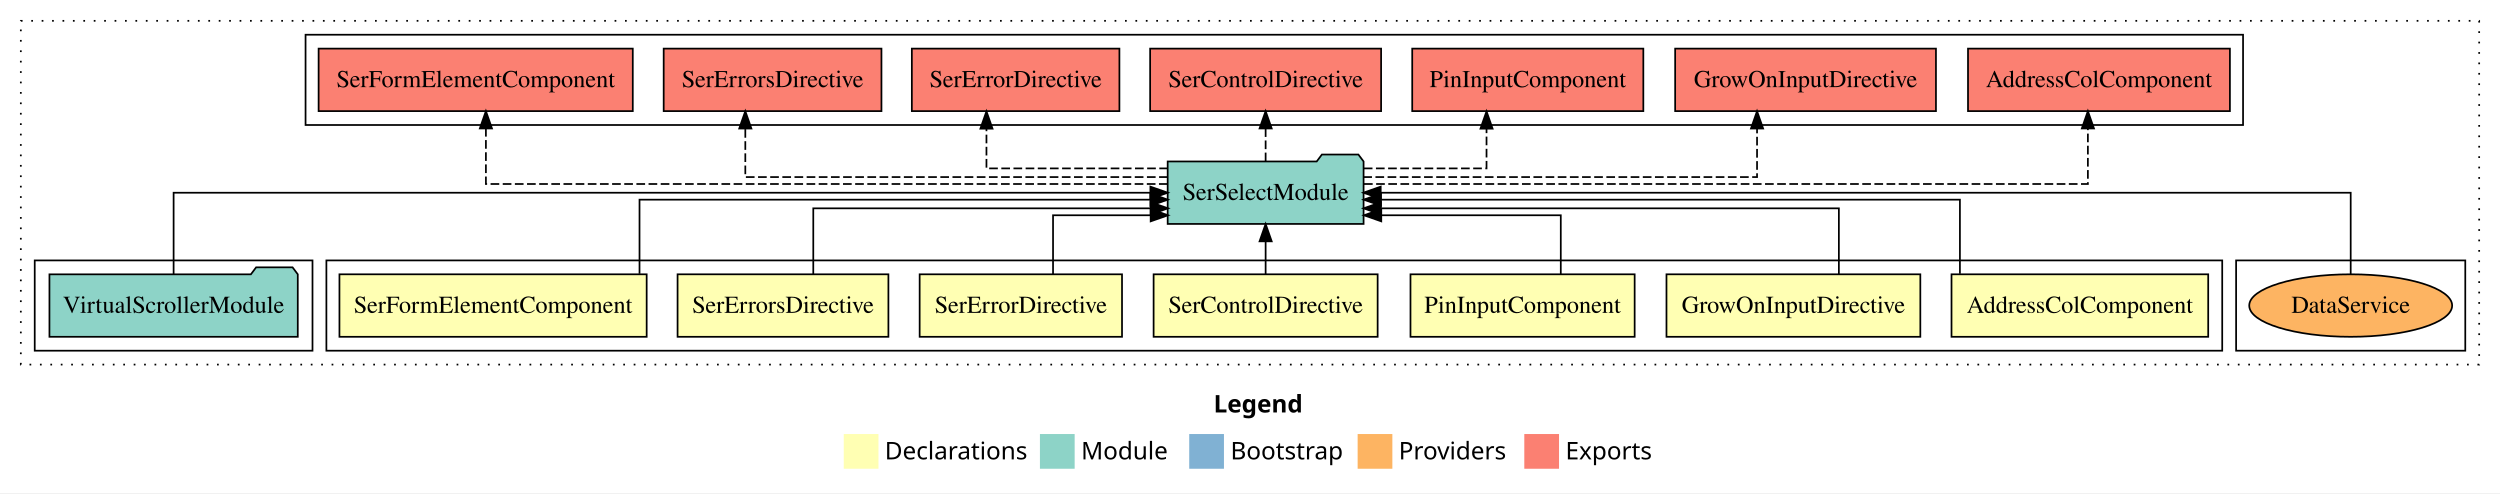
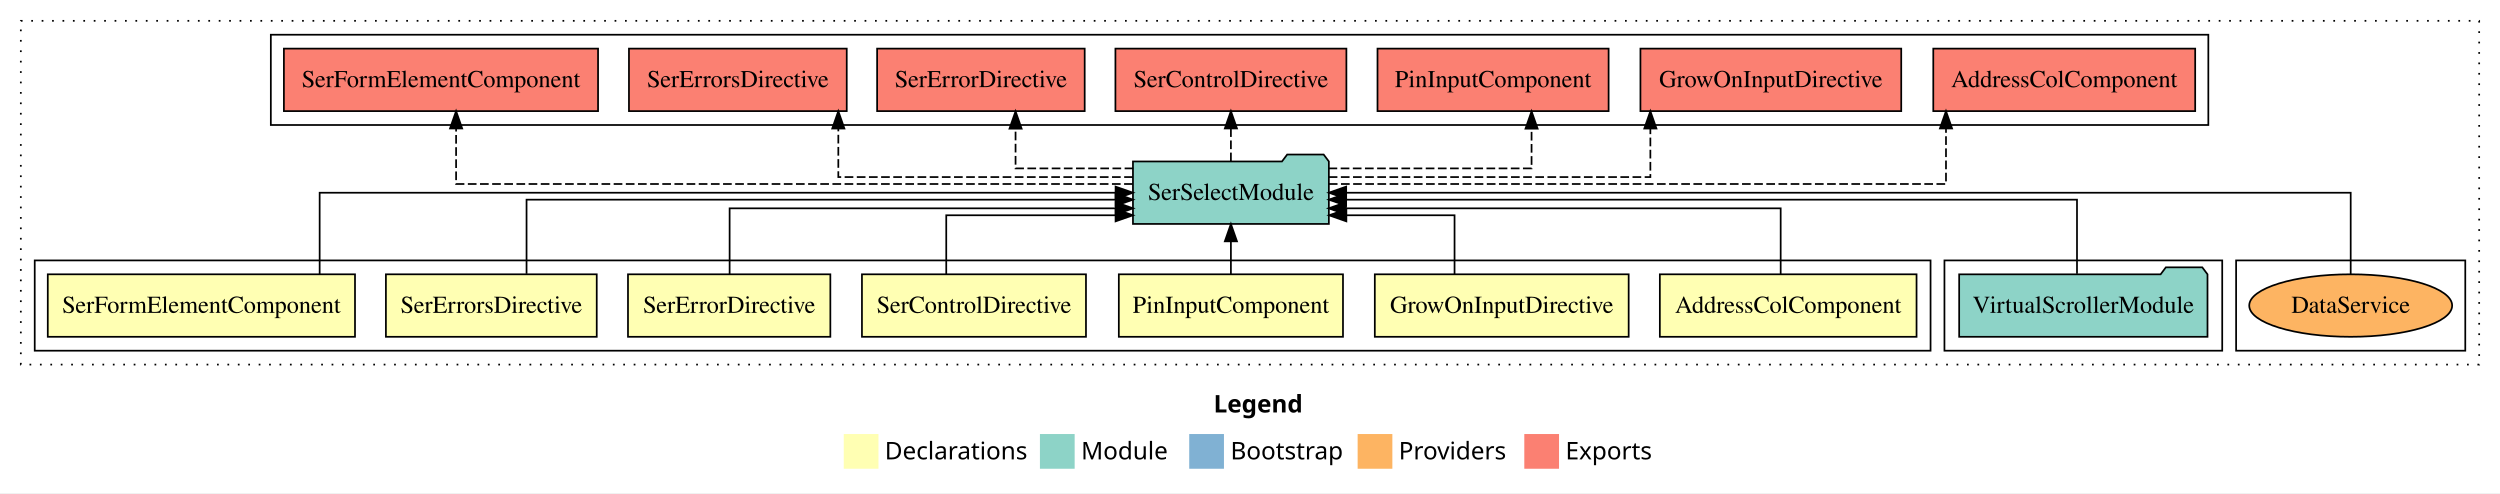
<svg xmlns="http://www.w3.org/2000/svg" width="1440pt" height="284pt" viewBox="0.00 0.00 1440.00 284.00">
  <g id="graph0" class="graph" transform="scale(1 1) rotate(0) translate(4 280)">
    <polygon fill="white" stroke="transparent" points="-4,4 -4,-280 1436,-280 1436,4 -4,4" />
    <text text-anchor="start" x="695.01" y="-42.4" font-family="sans-serif" font-weight="bold" font-size="14.00">Legend</text>
    <polygon fill="#ffffb3" stroke="transparent" points="482,-10 482,-30 502,-30 502,-10 482,-10" />
    <text text-anchor="start" x="505.63" y="-15.4" font-family="sans-serif" font-size="14.00">  Declarations</text>
    <polygon fill="#8dd3c7" stroke="transparent" points="595,-10 595,-30 615,-30 615,-10 595,-10" />
    <text text-anchor="start" x="618.73" y="-15.4" font-family="sans-serif" font-size="14.00">  Module</text>
    <polygon fill="#80b1d3" stroke="transparent" points="681,-10 681,-30 701,-30 701,-10 681,-10" />
    <text text-anchor="start" x="704.78" y="-15.4" font-family="sans-serif" font-size="14.00">  Bootstrap</text>
    <polygon fill="#fdb462" stroke="transparent" points="778,-10 778,-30 798,-30 798,-10 778,-10" />
    <text text-anchor="start" x="801.67" y="-15.4" font-family="sans-serif" font-size="14.00">  Providers</text>
    <polygon fill="#fb8072" stroke="transparent" points="874,-10 874,-30 894,-30 894,-10 874,-10" />
    <text text-anchor="start" x="897.73" y="-15.4" font-family="sans-serif" font-size="14.00">  Exports</text>
    <g id="clust1" class="cluster">
      <polygon fill="none" stroke="black" stroke-dasharray="1,5" points="8,-70 8,-268 1424,-268 1424,-70 8,-70" />
    </g>
    <g id="clust13" class="cluster">
      <polygon fill="none" stroke="black" points="1284,-78 1284,-130 1416,-130 1416,-78 1284,-78" />
    </g>
-     <g id="clust2" class="cluster">
-       <polygon fill="none" stroke="black" points="184,-78 184,-130 1276,-130 1276,-78 184,-78" />
+     <g id="clust11" class="cluster">
+       <polygon fill="none" stroke="black" points="152,-208 152,-260 1268,-260 1268,-208 152,-208" />
    </g>
    <g id="clust10" class="cluster">
-       <polygon fill="none" stroke="black" points="16,-78 16,-130 176,-130 176,-78 16,-78" />
+       <polygon fill="none" stroke="black" points="1116,-78 1116,-130 1276,-130 1276,-78 1116,-78" />
    </g>
-     <g id="clust11" class="cluster">
-       <polygon fill="none" stroke="black" points="172,-208 172,-260 1288,-260 1288,-208 172,-208" />
+     <g id="clust2" class="cluster">
+       <polygon fill="none" stroke="black" points="16,-78 16,-130 1108,-130 1108,-78 16,-78" />
    </g>
    <g id="node1" class="node">
-       <polygon fill="#ffffb3" stroke="black" points="1267.93,-122 1120.07,-122 1120.07,-86 1267.93,-86 1267.93,-122" />
-       <text text-anchor="middle" x="1194" y="-99.8" font-family="Times,serif" font-size="14.00">AddressColComponent</text>
+       <polygon fill="#ffffb3" stroke="black" points="1099.93,-122 952.07,-122 952.07,-86 1099.93,-86 1099.93,-122" />
+       <text text-anchor="middle" x="1026" y="-99.8" font-family="Times,serif" font-size="14.00">AddressColComponent</text>
    </g>
    <g id="node8" class="node">
-       <polygon fill="#8dd3c7" stroke="black" points="781.42,-187 778.42,-191 757.42,-191 754.42,-187 668.58,-187 668.58,-151 781.42,-151 781.42,-187" />
-       <text text-anchor="middle" x="725" y="-164.8" font-family="Times,serif" font-size="14.00">SerSelectModule</text>
+       <polygon fill="#8dd3c7" stroke="black" points="761.42,-187 758.42,-191 737.42,-191 734.42,-187 648.58,-187 648.58,-151 761.42,-151 761.42,-187" />
+       <text text-anchor="middle" x="705" y="-164.8" font-family="Times,serif" font-size="14.00">SerSelectModule</text>
    </g>
    <g id="edge1" class="edge">
-       <path fill="none" stroke="black" d="M1124.91,-122.3C1124.91,-140.27 1124.91,-165 1124.91,-165 1124.91,-165 791.45,-165 791.45,-165" />
-       <polygon fill="black" stroke="black" points="791.45,-161.5 781.45,-165 791.45,-168.5 791.45,-161.5" />
+       <path fill="none" stroke="black" d="M1021.67,-122.03C1021.67,-138.4 1021.67,-160 1021.67,-160 1021.67,-160 771.25,-160 771.25,-160" />
+       <polygon fill="black" stroke="black" points="771.25,-156.5 761.25,-160 771.25,-163.5 771.25,-156.5" />
    </g>
    <g id="node2" class="node">
-       <polygon fill="#ffffb3" stroke="black" points="1102.11,-122 955.89,-122 955.89,-86 1102.11,-86 1102.11,-122" />
-       <text text-anchor="middle" x="1029" y="-99.8" font-family="Times,serif" font-size="14.00">GrowOnInputDirective</text>
+       <polygon fill="#ffffb3" stroke="black" points="934.11,-122 787.89,-122 787.89,-86 934.11,-86 934.11,-122" />
+       <text text-anchor="middle" x="861" y="-99.8" font-family="Times,serif" font-size="14.00">GrowOnInputDirective</text>
    </g>
    <g id="edge2" class="edge">
-       <path fill="none" stroke="black" d="M1055.19,-122.03C1055.19,-138.4 1055.19,-160 1055.19,-160 1055.19,-160 791.39,-160 791.39,-160" />
-       <polygon fill="black" stroke="black" points="791.39,-156.5 781.39,-160 791.39,-163.5 791.39,-156.5" />
+       <path fill="none" stroke="black" d="M833.82,-122.19C833.82,-137.18 833.82,-156 833.82,-156 833.82,-156 771.5,-156 771.5,-156" />
+       <polygon fill="black" stroke="black" points="771.5,-152.5 761.5,-156 771.5,-159.5 771.5,-152.5" />
    </g>
    <g id="node3" class="node">
-       <polygon fill="#ffffb3" stroke="black" points="937.56,-122 808.44,-122 808.44,-86 937.56,-86 937.56,-122" />
-       <text text-anchor="middle" x="873" y="-99.8" font-family="Times,serif" font-size="14.00">PinInputComponent</text>
+       <polygon fill="#ffffb3" stroke="black" points="769.56,-122 640.44,-122 640.44,-86 769.56,-86 769.56,-122" />
+       <text text-anchor="middle" x="705" y="-99.8" font-family="Times,serif" font-size="14.00">PinInputComponent</text>
    </g>
    <g id="edge3" class="edge">
-       <path fill="none" stroke="black" d="M895.01,-122.19C895.01,-137.18 895.01,-156 895.01,-156 895.01,-156 791.61,-156 791.61,-156" />
-       <polygon fill="black" stroke="black" points="791.61,-152.5 781.61,-156 791.61,-159.5 791.61,-152.5" />
+       <path fill="none" stroke="black" d="M705,-122.11C705,-122.11 705,-140.99 705,-140.99" />
+       <polygon fill="black" stroke="black" points="701.5,-140.99 705,-150.99 708.5,-140.99 701.5,-140.99" />
    </g>
    <g id="node4" class="node">
-       <polygon fill="#ffffb3" stroke="black" points="789.52,-122 660.48,-122 660.48,-86 789.52,-86 789.52,-122" />
-       <text text-anchor="middle" x="725" y="-99.8" font-family="Times,serif" font-size="14.00">SerControlDirective</text>
+       <polygon fill="#ffffb3" stroke="black" points="621.52,-122 492.48,-122 492.48,-86 621.52,-86 621.52,-122" />
+       <text text-anchor="middle" x="557" y="-99.8" font-family="Times,serif" font-size="14.00">SerControlDirective</text>
    </g>
    <g id="edge4" class="edge">
-       <path fill="none" stroke="black" d="M725,-122.11C725,-122.11 725,-140.99 725,-140.99" />
-       <polygon fill="black" stroke="black" points="721.5,-140.99 725,-150.99 728.5,-140.99 721.5,-140.99" />
+       <path fill="none" stroke="black" d="M541.04,-122.19C541.04,-137.18 541.04,-156 541.04,-156 541.04,-156 638.57,-156 638.57,-156" />
+       <polygon fill="black" stroke="black" points="638.57,-159.5 648.57,-156 638.57,-152.5 638.57,-159.5" />
    </g>
    <g id="node5" class="node">
-       <polygon fill="#ffffb3" stroke="black" points="642.28,-122 525.72,-122 525.72,-86 642.28,-86 642.28,-122" />
-       <text text-anchor="middle" x="584" y="-99.8" font-family="Times,serif" font-size="14.00">SerErrorDirective</text>
+       <polygon fill="#ffffb3" stroke="black" points="474.28,-122 357.72,-122 357.72,-86 474.28,-86 474.28,-122" />
+       <text text-anchor="middle" x="416" y="-99.8" font-family="Times,serif" font-size="14.00">SerErrorDirective</text>
    </g>
    <g id="edge5" class="edge">
-       <path fill="none" stroke="black" d="M602.55,-122.19C602.55,-137.18 602.55,-156 602.55,-156 602.55,-156 658.79,-156 658.79,-156" />
-       <polygon fill="black" stroke="black" points="658.79,-159.5 668.79,-156 658.79,-152.5 658.79,-159.5" />
+       <path fill="none" stroke="black" d="M416.26,-122.03C416.26,-138.4 416.26,-160 416.26,-160 416.26,-160 638.64,-160 638.64,-160" />
+       <polygon fill="black" stroke="black" points="638.64,-163.5 648.64,-160 638.64,-156.5 638.64,-163.5" />
    </g>
    <g id="node6" class="node">
-       <polygon fill="#ffffb3" stroke="black" points="507.72,-122 386.28,-122 386.28,-86 507.72,-86 507.72,-122" />
-       <text text-anchor="middle" x="447" y="-99.8" font-family="Times,serif" font-size="14.00">SerErrorsDirective</text>
+       <polygon fill="#ffffb3" stroke="black" points="339.72,-122 218.28,-122 218.28,-86 339.72,-86 339.72,-122" />
+       <text text-anchor="middle" x="279" y="-99.8" font-family="Times,serif" font-size="14.00">SerErrorsDirective</text>
    </g>
    <g id="edge6" class="edge">
-       <path fill="none" stroke="black" d="M464.45,-122.03C464.45,-138.4 464.45,-160 464.45,-160 464.45,-160 658.79,-160 658.79,-160" />
-       <polygon fill="black" stroke="black" points="658.79,-163.5 668.79,-160 658.79,-156.5 658.79,-163.5" />
+       <path fill="none" stroke="black" d="M299.29,-122.3C299.29,-140.27 299.29,-165 299.29,-165 299.29,-165 638.59,-165 638.59,-165" />
+       <polygon fill="black" stroke="black" points="638.59,-168.5 648.59,-165 638.59,-161.5 638.59,-168.5" />
    </g>
    <g id="node7" class="node">
-       <polygon fill="#ffffb3" stroke="black" points="368.48,-122 191.52,-122 191.52,-86 368.48,-86 368.48,-122" />
-       <text text-anchor="middle" x="280" y="-99.8" font-family="Times,serif" font-size="14.00">SerFormElementComponent</text>
+       <polygon fill="#ffffb3" stroke="black" points="200.48,-122 23.52,-122 23.52,-86 200.48,-86 200.48,-122" />
+       <text text-anchor="middle" x="112" y="-99.8" font-family="Times,serif" font-size="14.00">SerFormElementComponent</text>
    </g>
    <g id="edge7" class="edge">
-       <path fill="none" stroke="black" d="M364.36,-122.3C364.36,-140.27 364.36,-165 364.36,-165 364.36,-165 658.65,-165 658.65,-165" />
-       <polygon fill="black" stroke="black" points="658.65,-168.5 668.65,-165 658.65,-161.5 658.65,-168.5" />
+       <path fill="none" stroke="black" d="M180.12,-122.11C180.12,-141.34 180.12,-169 180.12,-169 180.12,-169 638.58,-169 638.58,-169" />
+       <polygon fill="black" stroke="black" points="638.58,-172.5 648.58,-169 638.58,-165.5 638.58,-172.5" />
    </g>
    <g id="node10" class="node">
-       <polygon fill="#fb8072" stroke="black" points="1280.43,-252 1129.57,-252 1129.57,-216 1280.43,-216 1280.43,-252" />
-       <text text-anchor="middle" x="1205" y="-229.8" font-family="Times,serif" font-size="14.00">AddressColComponent </text>
+       <polygon fill="#fb8072" stroke="black" points="1260.43,-252 1109.57,-252 1109.57,-216 1260.43,-216 1260.43,-252" />
+       <text text-anchor="middle" x="1185" y="-229.8" font-family="Times,serif" font-size="14.00">AddressColComponent </text>
    </g>
    <g id="edge9" class="edge">
-       <path fill="none" stroke="black" stroke-dasharray="5,2" d="M781.66,-174C907.38,-174 1198.62,-174 1198.62,-174 1198.62,-174 1198.62,-206 1198.62,-206" />
-       <polygon fill="black" stroke="black" points="1195.13,-206 1198.62,-216 1202.13,-206 1195.13,-206" />
+       <path fill="none" stroke="black" stroke-dasharray="5,2" d="M761.41,-174C874.21,-174 1116.89,-174 1116.89,-174 1116.89,-174 1116.89,-206 1116.89,-206" />
+       <polygon fill="black" stroke="black" points="1113.39,-206 1116.89,-216 1120.39,-206 1113.39,-206" />
    </g>
    <g id="node11" class="node">
-       <polygon fill="#fb8072" stroke="black" points="1111.11,-252 960.89,-252 960.89,-216 1111.11,-216 1111.11,-252" />
-       <text text-anchor="middle" x="1036" y="-229.8" font-family="Times,serif" font-size="14.00">GrowOnInputDirective </text>
+       <polygon fill="#fb8072" stroke="black" points="1091.11,-252 940.89,-252 940.89,-216 1091.11,-216 1091.11,-252" />
+       <text text-anchor="middle" x="1016" y="-229.8" font-family="Times,serif" font-size="14.00">GrowOnInputDirective </text>
    </g>
    <g id="edge10" class="edge">
-       <path fill="none" stroke="black" stroke-dasharray="5,2" d="M781.26,-178C863.81,-178 1008.06,-178 1008.06,-178 1008.06,-178 1008.06,-205.97 1008.06,-205.97" />
-       <polygon fill="black" stroke="black" points="1004.56,-205.97 1008.06,-215.97 1011.56,-205.97 1004.56,-205.97" />
+       <path fill="none" stroke="black" stroke-dasharray="5,2" d="M761.34,-178C832.74,-178 946.61,-178 946.61,-178 946.61,-178 946.61,-205.97 946.61,-205.97" />
+       <polygon fill="black" stroke="black" points="943.11,-205.97 946.61,-215.97 950.11,-205.97 943.11,-205.97" />
    </g>
    <g id="node12" class="node">
-       <polygon fill="#fb8072" stroke="black" points="942.56,-252 809.44,-252 809.44,-216 942.56,-216 942.56,-252" />
-       <text text-anchor="middle" x="876" y="-229.8" font-family="Times,serif" font-size="14.00">PinInputComponent </text>
+       <polygon fill="#fb8072" stroke="black" points="922.56,-252 789.44,-252 789.44,-216 922.56,-216 922.56,-252" />
+       <text text-anchor="middle" x="856" y="-229.8" font-family="Times,serif" font-size="14.00">PinInputComponent </text>
    </g>
    <g id="edge11" class="edge">
-       <path fill="none" stroke="black" stroke-dasharray="5,2" d="M781.55,-183C815.53,-183 852.24,-183 852.24,-183 852.24,-183 852.24,-205.88 852.24,-205.88" />
-       <polygon fill="black" stroke="black" points="848.74,-205.88 852.24,-215.88 855.74,-205.88 848.74,-205.88" />
+       <path fill="none" stroke="black" stroke-dasharray="5,2" d="M761.23,-183C811.79,-183 878.18,-183 878.18,-183 878.18,-183 878.18,-205.88 878.18,-205.88" />
+       <polygon fill="black" stroke="black" points="874.68,-205.88 878.18,-215.88 881.68,-205.88 874.68,-205.88" />
    </g>
    <g id="node13" class="node">
-       <polygon fill="#fb8072" stroke="black" points="791.52,-252 658.48,-252 658.48,-216 791.52,-216 791.52,-252" />
-       <text text-anchor="middle" x="725" y="-229.8" font-family="Times,serif" font-size="14.00">SerControlDirective </text>
+       <polygon fill="#fb8072" stroke="black" points="771.52,-252 638.48,-252 638.48,-216 771.52,-216 771.52,-252" />
+       <text text-anchor="middle" x="705" y="-229.8" font-family="Times,serif" font-size="14.00">SerControlDirective </text>
    </g>
    <g id="edge12" class="edge">
-       <path fill="none" stroke="black" stroke-dasharray="5,2" d="M725,-187.11C725,-187.11 725,-205.99 725,-205.99" />
-       <polygon fill="black" stroke="black" points="721.5,-205.99 725,-215.99 728.5,-205.99 721.5,-205.99" />
+       <path fill="none" stroke="black" stroke-dasharray="5,2" d="M705,-187.11C705,-187.11 705,-205.99 705,-205.99" />
+       <polygon fill="black" stroke="black" points="701.5,-205.99 705,-215.99 708.5,-205.99 701.5,-205.99" />
    </g>
    <g id="node14" class="node">
-       <polygon fill="#fb8072" stroke="black" points="640.78,-252 521.22,-252 521.22,-216 640.78,-216 640.78,-252" />
-       <text text-anchor="middle" x="581" y="-229.8" font-family="Times,serif" font-size="14.00">SerErrorDirective </text>
+       <polygon fill="#fb8072" stroke="black" points="620.78,-252 501.22,-252 501.22,-216 620.78,-216 620.78,-252" />
+       <text text-anchor="middle" x="561" y="-229.8" font-family="Times,serif" font-size="14.00">SerErrorDirective </text>
    </g>
    <g id="edge13" class="edge">
-       <path fill="none" stroke="black" stroke-dasharray="5,2" d="M668.76,-183C622.39,-183 564.2,-183 564.2,-183 564.2,-183 564.2,-205.88 564.2,-205.88" />
-       <polygon fill="black" stroke="black" points="560.7,-205.88 564.2,-215.88 567.7,-205.88 560.7,-205.88" />
+       <path fill="none" stroke="black" stroke-dasharray="5,2" d="M648.79,-183C615.97,-183 580.96,-183 580.96,-183 580.96,-183 580.96,-205.88 580.96,-205.88" />
+       <polygon fill="black" stroke="black" points="577.46,-205.88 580.96,-215.88 584.46,-205.88 577.46,-205.88" />
    </g>
    <g id="node15" class="node">
-       <polygon fill="#fb8072" stroke="black" points="503.72,-252 378.28,-252 378.28,-216 503.72,-216 503.72,-252" />
-       <text text-anchor="middle" x="441" y="-229.8" font-family="Times,serif" font-size="14.00">SerErrorsDirective </text>
+       <polygon fill="#fb8072" stroke="black" points="483.72,-252 358.28,-252 358.28,-216 483.72,-216 483.72,-252" />
+       <text text-anchor="middle" x="421" y="-229.8" font-family="Times,serif" font-size="14.00">SerErrorsDirective </text>
    </g>
    <g id="edge14" class="edge">
-       <path fill="none" stroke="black" stroke-dasharray="5,2" d="M668.63,-178C581.81,-178 425.3,-178 425.3,-178 425.3,-178 425.3,-205.97 425.3,-205.97" />
-       <polygon fill="black" stroke="black" points="421.8,-205.97 425.3,-215.97 428.8,-205.97 421.8,-205.97" />
+       <path fill="none" stroke="black" stroke-dasharray="5,2" d="M648.52,-178C581.55,-178 478.87,-178 478.87,-178 478.87,-178 478.87,-205.97 478.87,-205.97" />
+       <polygon fill="black" stroke="black" points="475.37,-205.97 478.87,-215.97 482.37,-205.97 475.37,-205.97" />
    </g>
    <g id="node16" class="node">
-       <polygon fill="#fb8072" stroke="black" points="360.48,-252 179.52,-252 179.52,-216 360.48,-216 360.48,-252" />
-       <text text-anchor="middle" x="270" y="-229.8" font-family="Times,serif" font-size="14.00">SerFormElementComponent </text>
+       <polygon fill="#fb8072" stroke="black" points="340.48,-252 159.52,-252 159.52,-216 340.48,-216 340.48,-252" />
+       <text text-anchor="middle" x="250" y="-229.8" font-family="Times,serif" font-size="14.00">SerFormElementComponent </text>
    </g>
    <g id="edge15" class="edge">
-       <path fill="none" stroke="black" stroke-dasharray="5,2" d="M668.57,-174C547.95,-174 275.88,-174 275.88,-174 275.88,-174 275.88,-206 275.88,-206" />
-       <polygon fill="black" stroke="black" points="272.38,-206 275.88,-216 279.38,-206 272.38,-206" />
+       <path fill="none" stroke="black" stroke-dasharray="5,2" d="M648.48,-174C528.39,-174 258.71,-174 258.71,-174 258.71,-174 258.71,-206 258.71,-206" />
+       <polygon fill="black" stroke="black" points="255.21,-206 258.71,-216 262.21,-206 255.21,-206" />
    </g>
    <g id="node9" class="node">
-       <polygon fill="#8dd3c7" stroke="black" points="167.52,-122 164.52,-126 143.52,-126 140.52,-122 24.48,-122 24.48,-86 167.52,-86 167.52,-122" />
-       <text text-anchor="middle" x="96" y="-99.8" font-family="Times,serif" font-size="14.00">VirtualScrollerModule</text>
+       <polygon fill="#8dd3c7" stroke="black" points="1267.52,-122 1264.52,-126 1243.52,-126 1240.52,-122 1124.48,-122 1124.48,-86 1267.52,-86 1267.52,-122" />
+       <text text-anchor="middle" x="1196" y="-99.8" font-family="Times,serif" font-size="14.00">VirtualScrollerModule</text>
    </g>
    <g id="edge8" class="edge">
-       <path fill="none" stroke="black" d="M96,-122.11C96,-141.34 96,-169 96,-169 96,-169 658.63,-169 658.63,-169" />
-       <polygon fill="black" stroke="black" points="658.63,-172.5 668.63,-169 658.63,-165.5 658.63,-172.5" />
+       <path fill="none" stroke="black" d="M1192.35,-122.3C1192.35,-140.27 1192.35,-165 1192.35,-165 1192.35,-165 771.38,-165 771.38,-165" />
+       <polygon fill="black" stroke="black" points="771.38,-161.5 761.38,-165 771.38,-168.5 771.38,-161.5" />
    </g>
    <g id="node17" class="node">
      <ellipse fill="#fdb462" stroke="black" cx="1350" cy="-104" rx="58.44" ry="18" />
      <text text-anchor="middle" x="1350" y="-99.8" font-family="Times,serif" font-size="14.00">DataService</text>
    </g>
    <g id="edge16" class="edge">
-       <path fill="none" stroke="black" d="M1350,-122.11C1350,-141.34 1350,-169 1350,-169 1350,-169 791.29,-169 791.29,-169" />
-       <polygon fill="black" stroke="black" points="791.29,-165.5 781.29,-169 791.29,-172.5 791.29,-165.5" />
+       <path fill="none" stroke="black" d="M1350,-122.11C1350,-141.34 1350,-169 1350,-169 1350,-169 771.39,-169 771.39,-169" />
+       <polygon fill="black" stroke="black" points="771.39,-165.5 761.39,-169 771.39,-172.5 771.39,-165.5" />
    </g>
  </g>
</svg>
